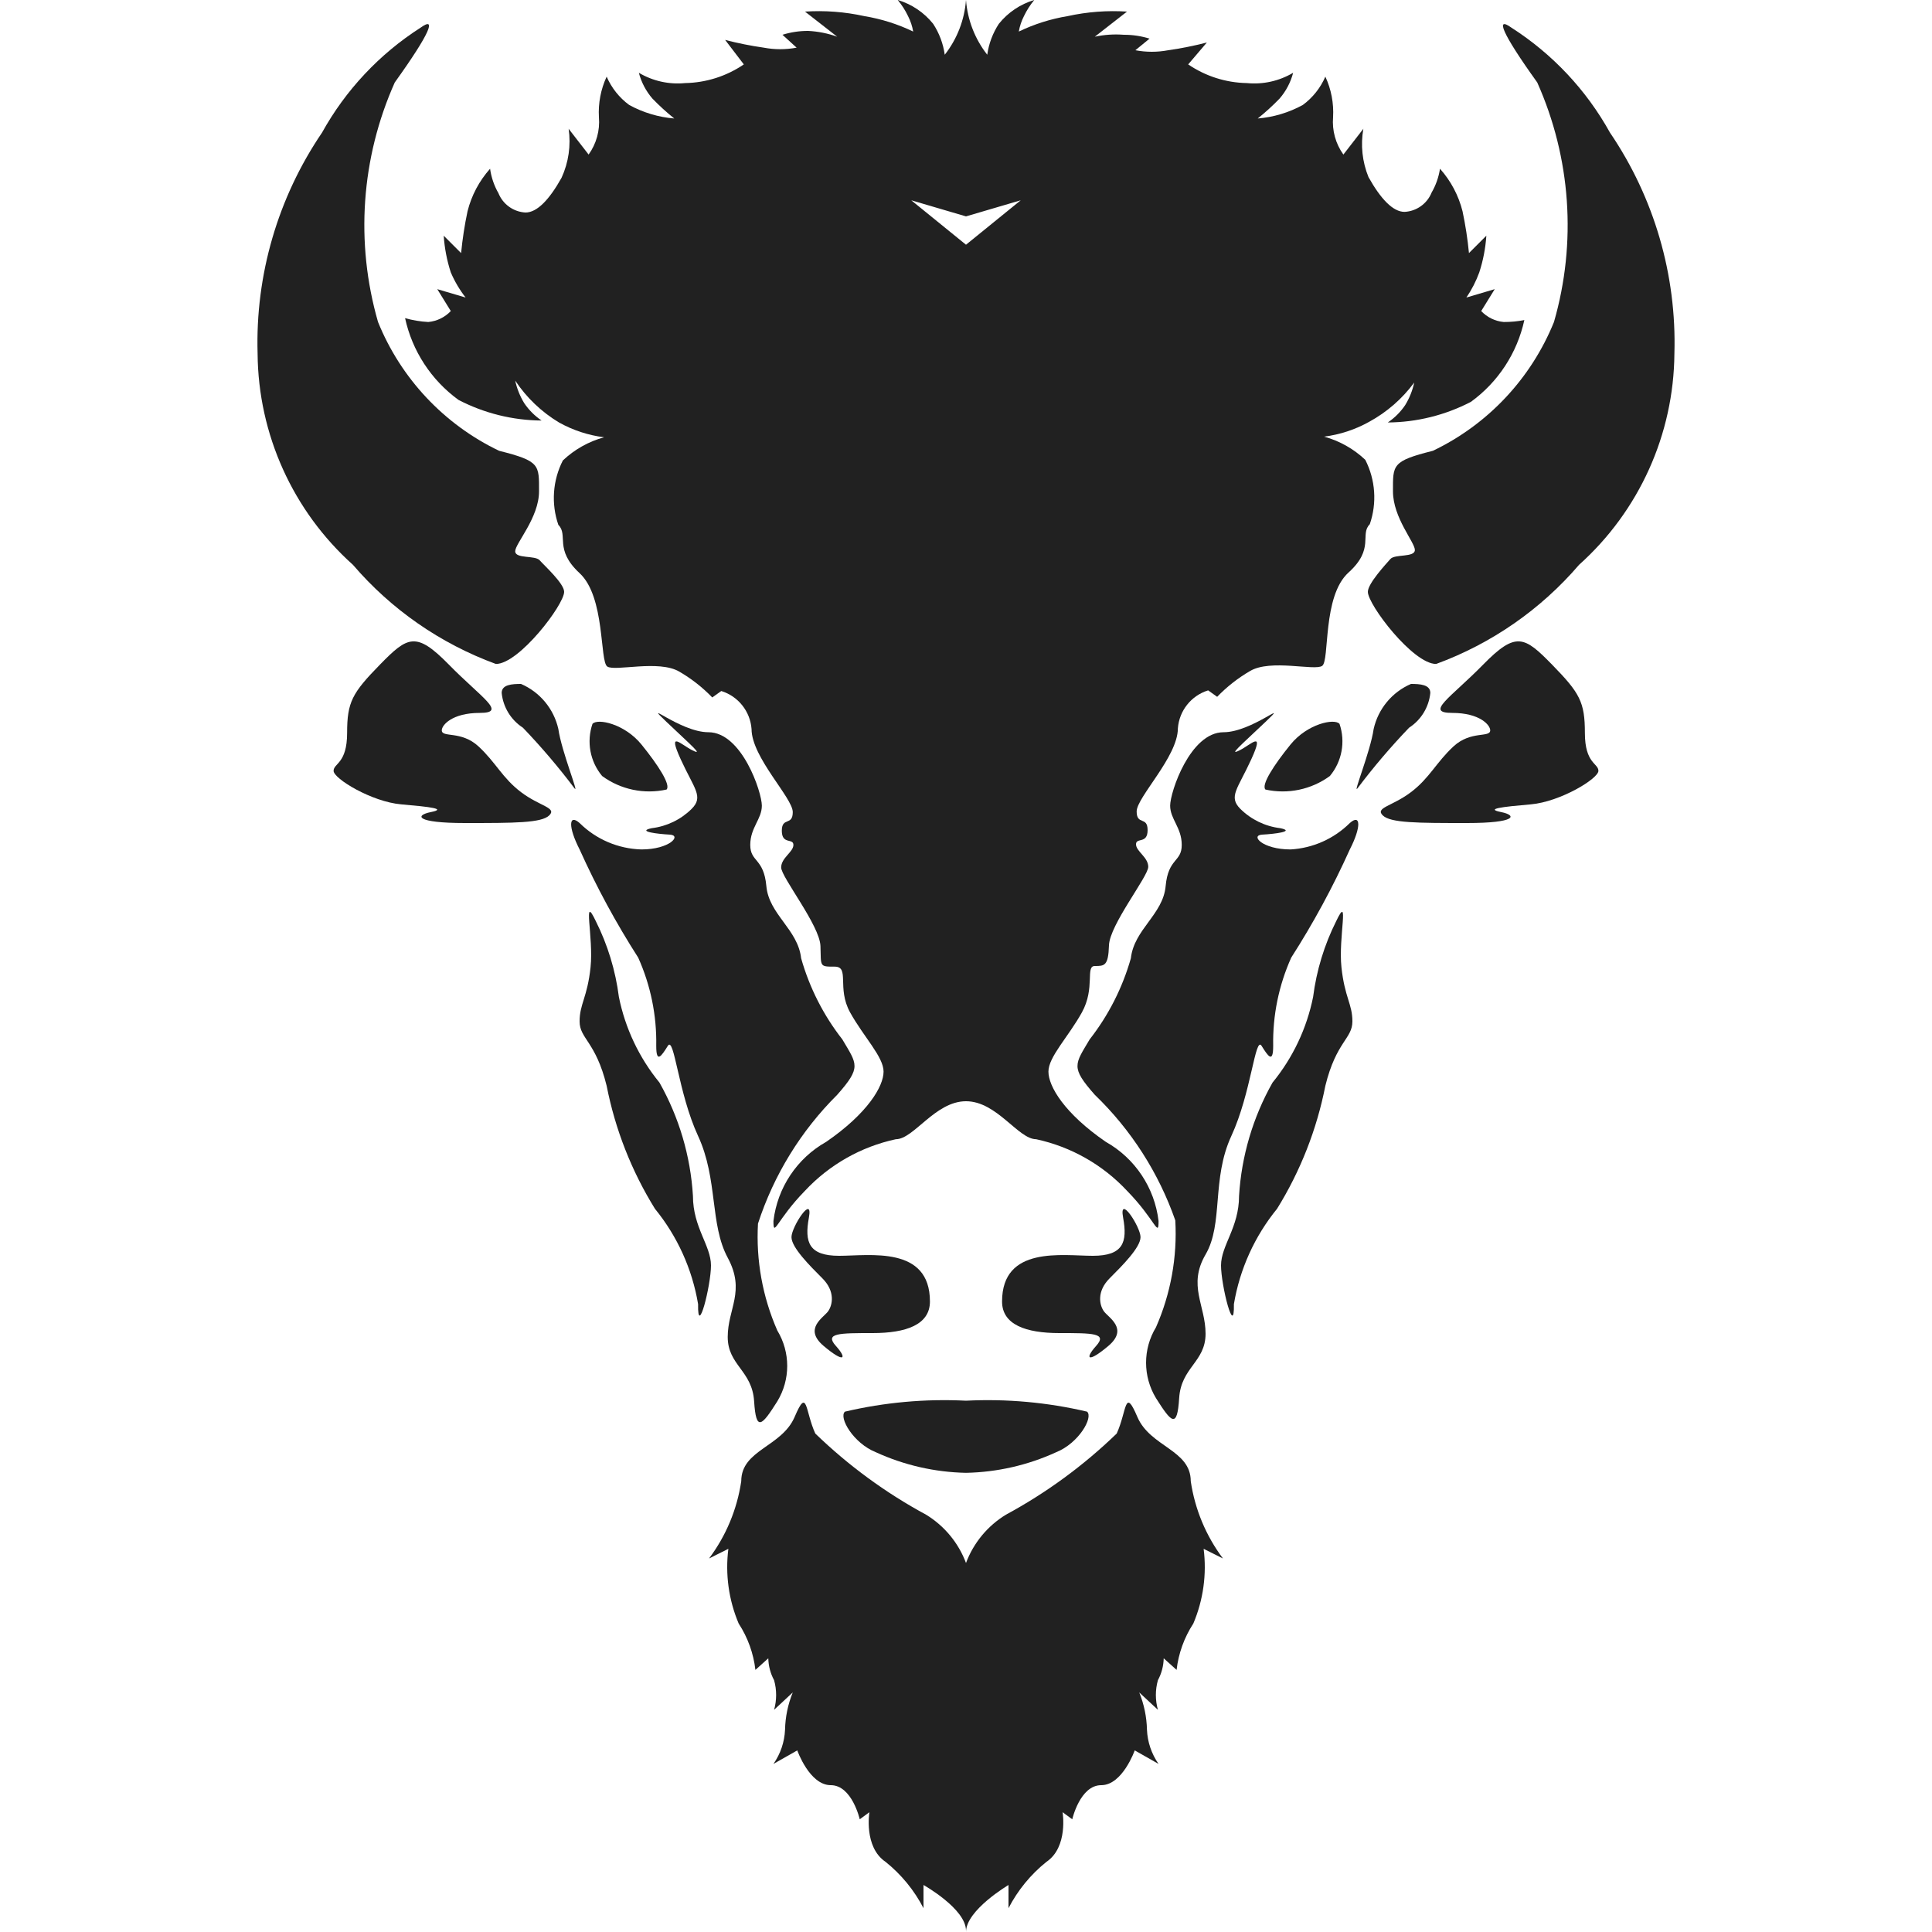
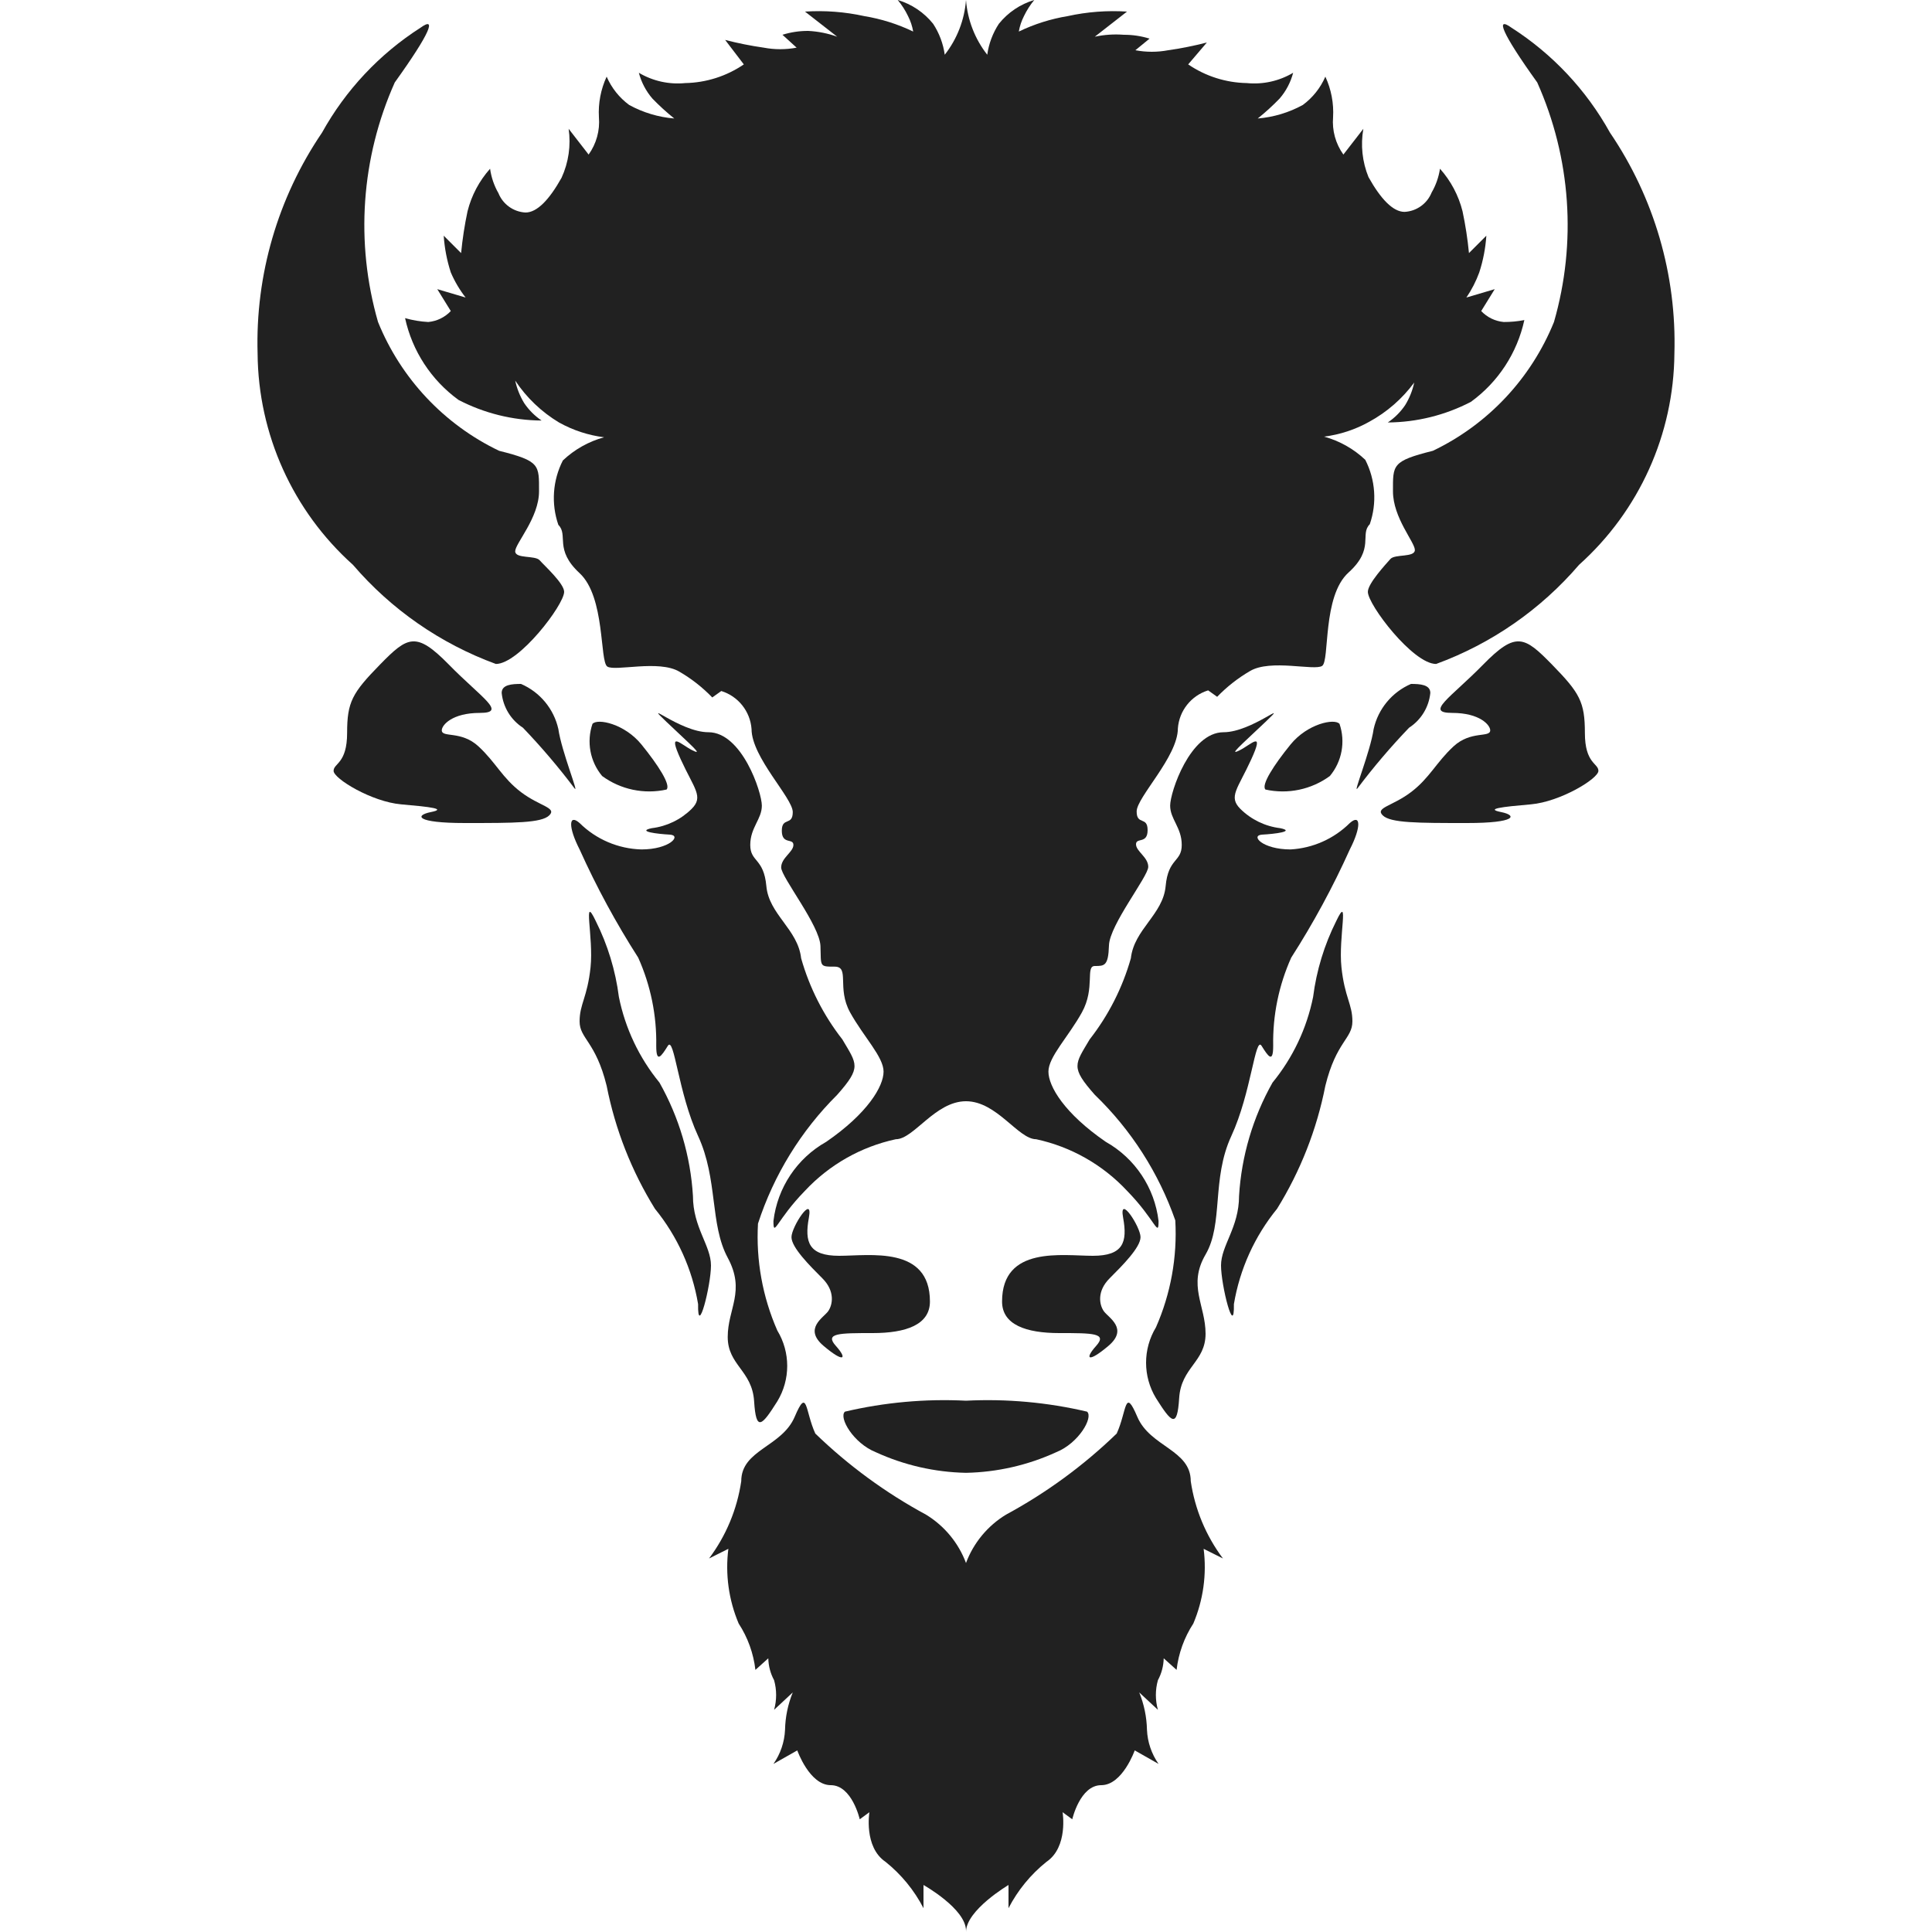
<svg xmlns="http://www.w3.org/2000/svg" viewBox="0 0 30 30">
-   <path d="M15.56,20.21c0,.36.37.49.89.49s.75,0,.57.2-.13.27.19,0,0-.44-.07-.54-.11-.31.09-.51.48-.48.48-.64-.34-.68-.27-.3,0,.59-.47.59S15.56,19.34,15.56,20.21Z" transform="translate(0)" fill="#212121" />
-   <path d="M15,21.75a6.74,6.74,0,0,1,1.88.17c.1.09-.13.49-.48.63a3.53,3.53,0,0,1-1.4.32Z" transform="translate(0)" fill="#212121" />
-   <path d="M19.65,12.26a1.24,1.24,0,0,0,1-.21.84.84,0,0,0,.15-.81c-.08-.09-.5,0-.76.32S19.58,12.19,19.65,12.26Z" transform="translate(0)" fill="#212121" />
-   <path d="M21.08,12.24a10.43,10.43,0,0,1,.8-.94.73.73,0,0,0,.33-.54c0-.13-.16-.14-.3-.14a1,1,0,0,0-.58.7C21.28,11.67,21,12.35,21.08,12.24Z" transform="translate(0)" fill="#212121" />
-   <path d="M23.14,11.34c0,.12-.3,0-.57.25s-.37.49-.66.71-.56.24-.44.36.54.12,1.31.12.78-.12.53-.17,0-.08.46-.12,1.05-.4,1.05-.52-.21-.11-.21-.59-.08-.62-.51-1.06-.56-.52-1.07,0-.91.75-.48.75S23.14,11.26,23.14,11.34Z" transform="translate(0)" fill="#212121" />
-   <path d="M21.24,9.19c0,.2.7,1.12,1.06,1.12a5.35,5.35,0,0,0,2.22-1.54A4.45,4.45,0,0,0,26,5.49a5.8,5.8,0,0,0-1-3.43A4.56,4.56,0,0,0,23.47.43c-.25-.18-.16.07.4.85A5.43,5.43,0,0,1,24.13,5,3.8,3.8,0,0,1,22.25,7c-.64.16-.62.22-.62.63s.34.79.34.91-.31.06-.38.14S21.24,9.06,21.24,9.19Z" transform="translate(0)" fill="#212121" />
-   <path d="M19.16,20.25a3.17,3.17,0,0,1,.67-1.48,5.71,5.71,0,0,0,.75-1.91c.17-.69.42-.73.42-1s-.12-.37-.17-.84.13-1.16-.08-.72a3.66,3.66,0,0,0-.36,1.18,3.05,3.05,0,0,1-.63,1.33,4.08,4.08,0,0,0-.52,1.76c0,.49-.28.77-.28,1.08S19.17,20.79,19.16,20.25Z" transform="translate(0)" fill="#212121" />
-   <path d="M19,11.37c.44,0,1.05-.54.65-.16s-.58.53-.4.44.39-.32.18.14-.36.58-.17.77a1.06,1.06,0,0,0,.62.3c.24.05-.09.09-.28.1s0,.23.44.23a1.42,1.42,0,0,0,.92-.41c.17-.15.18.06,0,.41a13,13,0,0,1-.91,1.68,3.2,3.2,0,0,0-.28,1.37c0,.28-.08.16-.18,0s-.16.73-.47,1.4S19,19,18.72,19.48s0,.79,0,1.23-.38.52-.41,1-.12.38-.36,0a1.06,1.06,0,0,1,0-1.1,3.62,3.62,0,0,0,.3-1.66A5,5,0,0,0,17,17c-.38-.43-.31-.47-.08-.86a3.67,3.67,0,0,0,.64-1.26c.05-.45.5-.68.54-1.12s.25-.37.25-.64-.18-.4-.18-.61S18.48,11.37,19,11.37Z" transform="translate(0)" fill="#212121" />
-   <path d="M15,24.27a1.49,1.49,0,0,1,.62-.75,7.82,7.82,0,0,0,1.72-1.26c.16-.35.12-.73.32-.26s.83.51.83,1a2.64,2.64,0,0,0,.5,1.2l-.3-.15a2.25,2.25,0,0,1-.16,1.16,1.67,1.67,0,0,0-.26.72l-.2-.18a.75.75,0,0,1-.09.34.85.85,0,0,0,0,.46l-.29-.27a1.63,1.63,0,0,1,.12.58,1,1,0,0,0,.18.53l-.37-.21s-.19.54-.52.54-.45.53-.45.53l-.15-.11s.09.54-.25.77a2.24,2.24,0,0,0-.59.72l0-.36S15,29.66,15,30Z" transform="translate(0)" fill="#212121" />
-   <path d="M23.35,5A.55.55,0,0,1,23,4.83l.21-.34-.44.13a1.77,1.77,0,0,0,.2-.39,2.35,2.35,0,0,0,.11-.57l-.27.27a5.8,5.8,0,0,0-.1-.65,1.56,1.56,0,0,0-.35-.66,1.05,1.05,0,0,1-.13.37.48.48,0,0,1-.42.3c-.18,0-.37-.2-.56-.54A1.36,1.36,0,0,1,21.17,2l-.31.4a.87.87,0,0,1-.16-.58,1.32,1.32,0,0,0-.12-.63,1.08,1.08,0,0,1-.35.44,1.76,1.76,0,0,1-.7.21,3.59,3.59,0,0,0,.34-.31,1,1,0,0,0,.21-.4,1.18,1.18,0,0,1-.72.16A1.67,1.67,0,0,1,18.45,1l.29-.34a5.5,5.5,0,0,1-.6.12,1.37,1.37,0,0,1-.51,0l.22-.18a1.32,1.32,0,0,0-.4-.06A1.57,1.57,0,0,0,17,.57l.5-.39a3.3,3.3,0,0,0-.92.07,2.8,2.8,0,0,0-.76.24.84.84,0,0,1,.08-.24A1.2,1.2,0,0,1,16.06,0a1.11,1.11,0,0,0-.55.37,1.17,1.17,0,0,0-.18.48A1.57,1.57,0,0,1,15,0V3.36l.85-.25L15,3.8V17.1c.48,0,.81.59,1.09.59a2.71,2.71,0,0,1,1.41.8c.44.45.49.74.49.47a1.63,1.63,0,0,0-.82-1.23c-.64-.44-.89-.86-.89-1.09s.31-.54.52-.92S16.85,15,17,15s.21,0,.22-.32.61-1.07.61-1.22-.19-.24-.19-.35.18,0,.18-.22-.17-.07-.17-.29.64-.85.64-1.29a.67.67,0,0,1,.47-.59l.14.1a2.36,2.36,0,0,1,.51-.4c.32-.19,1,0,1.12-.08s0-1.08.41-1.45.17-.59.33-.75a1.28,1.28,0,0,0-.07-1,1.51,1.51,0,0,0-.64-.36,1.93,1.93,0,0,0,.7-.23,2.14,2.14,0,0,0,.7-.61,1.13,1.13,0,0,1-.14.35,1,1,0,0,1-.27.27,2.84,2.84,0,0,0,1.29-.32,2.13,2.13,0,0,0,.83-1.27A1.64,1.64,0,0,1,23.35,5Z" transform="translate(0)" fill="#212121" />
-   <path d="M14.44,20.21c0,.36-.37.49-.89.49s-.75,0-.57.2.13.27-.19,0,0-.44.07-.54.11-.31-.09-.51-.48-.48-.48-.64.34-.68.27-.3,0,.59.47.59S14.44,19.34,14.44,20.21Z" transform="translate(0)" fill="#212121" />
-   <path d="M15,21.75a6.74,6.74,0,0,0-1.88.17c-.1.09.13.49.48.63a3.53,3.53,0,0,0,1.4.32Z" transform="translate(0)" fill="#212121" />
-   <path d="M10.35,12.26a1.24,1.24,0,0,1-1-.21.84.84,0,0,1-.15-.81c.08-.09.5,0,.76.32S10.42,12.19,10.35,12.26Z" transform="translate(0)" fill="#212121" />
-   <path d="M8.92,12.24a10.43,10.43,0,0,0-.8-.94.73.73,0,0,1-.33-.54c0-.13.16-.14.3-.14a1,1,0,0,1,.58.7C8.72,11.67,9,12.35,8.92,12.24Z" transform="translate(0)" fill="#212121" />
-   <path d="M6.86,11.34c0,.12.3,0,.57.25s.37.49.66.71.56.24.44.36-.54.12-1.31.12-.78-.12-.53-.17,0-.08-.46-.12-1.05-.4-1.05-.52.21-.11.21-.59.08-.62.51-1.06.56-.52,1.07,0,.91.75.48.75S6.86,11.26,6.86,11.34Z" transform="translate(0)" fill="#212121" />
-   <path d="M8.76,9.19c0,.2-.7,1.12-1.06,1.12A5.35,5.35,0,0,1,5.48,8.77,4.45,4.45,0,0,1,4,5.49,5.8,5.8,0,0,1,5,2.06,4.56,4.56,0,0,1,6.53.43c.25-.18.16.07-.4.85A5.43,5.43,0,0,0,5.87,5,3.8,3.8,0,0,0,7.75,7c.64.16.62.22.62.63S8,8.44,8,8.56s.31.06.38.14S8.76,9.06,8.76,9.19Z" transform="translate(0)" fill="#212121" />
-   <path d="M10.84,20.25a3.17,3.17,0,0,0-.67-1.48,5.71,5.71,0,0,1-.75-1.91c-.17-.69-.42-.73-.42-1s.12-.37.17-.84-.13-1.16.08-.72a3.66,3.66,0,0,1,.36,1.18,3.05,3.05,0,0,0,.63,1.33,4.08,4.08,0,0,1,.52,1.76c0,.49.28.77.28,1.08S10.83,20.79,10.84,20.25Z" transform="translate(0)" fill="#212121" />
-   <path d="M11,11.37c-.44,0-1.05-.54-.65-.16s.58.53.4.44-.39-.32-.18.14.36.58.17.77a1.06,1.06,0,0,1-.62.3c-.24.05.09.09.28.1s0,.23-.44.23A1.42,1.42,0,0,1,9,12.78c-.17-.15-.18.06,0,.41a13,13,0,0,0,.91,1.68,3.2,3.2,0,0,1,.28,1.37c0,.28.08.16.18,0s.16.73.47,1.4.18,1.37.46,1.89,0,.79,0,1.23.38.52.41,1,.12.38.36,0a1.06,1.06,0,0,0,0-1.1,3.62,3.62,0,0,1-.3-1.66A5,5,0,0,1,13,17c.38-.43.31-.47.08-.86a3.67,3.67,0,0,1-.64-1.26c-.05-.45-.5-.68-.54-1.12s-.25-.37-.25-.64.18-.4.18-.61S11.52,11.37,11,11.37Z" transform="translate(0)" fill="#212121" />
-   <path d="M15,24.27a1.49,1.49,0,0,0-.62-.75,7.82,7.82,0,0,1-1.72-1.26c-.16-.35-.12-.73-.32-.26s-.83.51-.83,1a2.64,2.64,0,0,1-.5,1.2l.3-.15a2.25,2.25,0,0,0,.16,1.16,1.67,1.67,0,0,1,.26.72l.2-.18a.75.75,0,0,0,.09.34.85.85,0,0,1,0,.46l.29-.27a1.63,1.63,0,0,0-.12.58,1,1,0,0,1-.18.53l.37-.21s.19.54.52.54.45.53.45.53l.15-.11s-.09.54.25.77a2.24,2.24,0,0,1,.59.72l0-.36s.66.37.66.71Z" transform="translate(0)" fill="#212121" />
-   <path d="M6.65,5A.55.55,0,0,0,7,4.83l-.21-.34.44.13A1.77,1.77,0,0,1,7,4.23a2.35,2.35,0,0,1-.11-.57l.27.27a5.8,5.8,0,0,1,.1-.65,1.56,1.56,0,0,1,.35-.66A1.05,1.05,0,0,0,7.74,3a.48.48,0,0,0,.42.3c.18,0,.37-.2.56-.54A1.36,1.36,0,0,0,8.83,2l.31.4a.87.87,0,0,0,.16-.58,1.32,1.32,0,0,1,.12-.63,1.08,1.08,0,0,0,.35.44,1.76,1.76,0,0,0,.7.21,3.59,3.59,0,0,1-.34-.31,1,1,0,0,1-.21-.4,1.18,1.18,0,0,0,.72.16A1.67,1.67,0,0,0,11.55,1L11.26.62a5.5,5.5,0,0,0,.6.12,1.37,1.37,0,0,0,.51,0L12.15.54a1.32,1.32,0,0,1,.4-.06A1.57,1.57,0,0,1,13,.57l-.5-.39a3.3,3.3,0,0,1,.92.07,2.8,2.8,0,0,1,.76.24.84.84,0,0,0-.08-.24A1.2,1.2,0,0,0,13.94,0a1.11,1.11,0,0,1,.55.37,1.17,1.17,0,0,1,.18.48A1.57,1.57,0,0,0,15,0V3.36l-.85-.25L15,3.8V17.1c-.48,0-.81.59-1.09.59a2.71,2.71,0,0,0-1.41.8c-.44.45-.49.74-.49.47a1.63,1.63,0,0,1,.82-1.23c.64-.44.89-.86.89-1.09s-.31-.54-.52-.92,0-.71-.24-.71-.21,0-.22-.32-.61-1.07-.61-1.22.19-.24.19-.35-.18,0-.18-.22.17-.07.17-.29-.64-.85-.64-1.29a.67.67,0,0,0-.47-.59l-.14.1a2.36,2.36,0,0,0-.51-.4c-.32-.19-1,0-1.12-.08S9.4,9.27,9,8.9s-.17-.59-.33-.75a1.28,1.28,0,0,1,.07-1,1.51,1.51,0,0,1,.64-.36,1.93,1.93,0,0,1-.7-.23A2.14,2.14,0,0,1,8,5.91a1.13,1.13,0,0,0,.14.35,1,1,0,0,0,.27.27,2.84,2.84,0,0,1-1.29-.32,2.13,2.13,0,0,1-.83-1.27A1.64,1.64,0,0,0,6.65,5Z" transform="translate(0)" fill="#212121" />
-   <rect width="30" height="30" fill="none" />
+   <g id="plainsbison">
+     <g id="right">
+       <path d="M15.56,20.21c0,.36.37.49.89.49s.75,0,.57.2-.13.27.19,0,0-.44-.07-.54-.11-.31.09-.51.48-.48.48-.64-.34-.68-.27-.3,0,.59-.47.59S15.56,19.34,15.56,20.21Z" transform="translate(0)" fill="#212121" />
+       <path d="M15,21.75a6.74,6.74,0,0,1,1.88.17c.1.09-.13.49-.48.63a3.53,3.53,0,0,1-1.4.32Z" transform="translate(0)" fill="#212121" />
+       <path d="M19.65,12.26a1.24,1.24,0,0,0,1-.21.84.84,0,0,0,.15-.81c-.08-.09-.5,0-.76.32S19.58,12.19,19.65,12.26Z" transform="translate(0)" fill="#212121" />
+       <path d="M21.08,12.24a10.43,10.43,0,0,1,.8-.94.73.73,0,0,0,.33-.54c0-.13-.16-.14-.3-.14a1,1,0,0,0-.58.7C21.28,11.67,21,12.35,21.08,12.24Z" transform="translate(0)" fill="#212121" />
+       <path d="M23.14,11.34c0,.12-.3,0-.57.25s-.37.49-.66.71-.56.24-.44.36.54.12,1.31.12.78-.12.53-.17,0-.08.46-.12,1.05-.4,1.05-.52-.21-.11-.21-.59-.08-.62-.51-1.06-.56-.52-1.07,0-.91.75-.48.75S23.14,11.26,23.14,11.34Z" transform="translate(0)" fill="#212121" />
+       <path d="M21.24,9.19c0,.2.7,1.12,1.06,1.12a5.35,5.35,0,0,0,2.22-1.54A4.45,4.45,0,0,0,26,5.49a5.8,5.8,0,0,0-1-3.43A4.56,4.56,0,0,0,23.47.43c-.25-.18-.16.07.4.85A5.43,5.43,0,0,1,24.13,5,3.8,3.8,0,0,1,22.25,7c-.64.16-.62.22-.62.63s.34.79.34.91-.31.06-.38.14S21.24,9.06,21.24,9.19Z" transform="translate(0)" fill="#212121" />
+       <path d="M19.16,20.25a3.17,3.17,0,0,1,.67-1.48,5.71,5.71,0,0,0,.75-1.91c.17-.69.42-.73.42-1s-.12-.37-.17-.84.13-1.16-.08-.72a3.66,3.66,0,0,0-.36,1.18,3.05,3.05,0,0,1-.63,1.33,4.08,4.08,0,0,0-.52,1.76c0,.49-.28.77-.28,1.08S19.17,20.79,19.16,20.25Z" transform="translate(0)" fill="#212121" />
+       <path d="M19,11.37c.44,0,1.05-.54.65-.16s-.58.53-.4.44.39-.32.18.14-.36.58-.17.77a1.06,1.06,0,0,0,.62.3c.24.05-.09.09-.28.1s0,.23.44.23a1.42,1.42,0,0,0,.92-.41c.17-.15.18.06,0,.41a13,13,0,0,1-.91,1.68,3.2,3.2,0,0,0-.28,1.37c0,.28-.08.16-.18,0s-.16.73-.47,1.4S19,19,18.72,19.48s0,.79,0,1.23-.38.52-.41,1-.12.38-.36,0a1.06,1.06,0,0,1,0-1.1,3.62,3.62,0,0,0,.3-1.66A5,5,0,0,0,17,17c-.38-.43-.31-.47-.08-.86a3.67,3.67,0,0,0,.64-1.26c.05-.45.5-.68.54-1.12s.25-.37.25-.64-.18-.4-.18-.61S18.48,11.37,19,11.37Z" transform="translate(0)" fill="#212121" />
+       <path d="M15,24.27a1.49,1.49,0,0,1,.62-.75,7.82,7.82,0,0,0,1.72-1.26c.16-.35.12-.73.32-.26s.83.51.83,1a2.64,2.64,0,0,0,.5,1.2l-.3-.15a2.25,2.25,0,0,1-.16,1.16,1.67,1.67,0,0,0-.26.72l-.2-.18a.75.75,0,0,1-.09.34.85.85,0,0,0,0,.46l-.29-.27a1.63,1.63,0,0,1,.12.58,1,1,0,0,0,.18.53l-.37-.21s-.19.54-.52.54-.45.53-.45.53l-.15-.11s.09.54-.25.77a2.24,2.24,0,0,0-.59.72l0-.36S15,29.66,15,30Z" transform="translate(0)" fill="#212121" />
+       <path d="M23.35,5A.55.55,0,0,1,23,4.83l.21-.34-.44.13a1.77,1.77,0,0,0,.2-.39,2.35,2.35,0,0,0,.11-.57l-.27.27a5.8,5.8,0,0,0-.1-.65,1.56,1.56,0,0,0-.35-.66,1.05,1.05,0,0,1-.13.37.48.48,0,0,1-.42.3c-.18,0-.37-.2-.56-.54A1.36,1.36,0,0,1,21.17,2l-.31.4a.87.87,0,0,1-.16-.58,1.32,1.32,0,0,0-.12-.63,1.08,1.08,0,0,1-.35.44,1.76,1.76,0,0,1-.7.21,3.59,3.59,0,0,0,.34-.31,1,1,0,0,0,.21-.4,1.18,1.18,0,0,1-.72.16A1.67,1.67,0,0,1,18.45,1l.29-.34a5.5,5.5,0,0,1-.6.12,1.37,1.37,0,0,1-.51,0l.22-.18a1.32,1.32,0,0,0-.4-.06A1.57,1.57,0,0,0,17,.57l.5-.39a3.3,3.3,0,0,0-.92.07,2.8,2.8,0,0,0-.76.24.84.84,0,0,1,.08-.24A1.2,1.2,0,0,1,16.06,0a1.11,1.11,0,0,0-.55.37,1.17,1.17,0,0,0-.18.48A1.57,1.57,0,0,1,15,0V17.1c.48,0,.81.59,1.09.59a2.71,2.71,0,0,1,1.41.8c.44.45.49.74.49.47a1.63,1.63,0,0,0-.82-1.23c-.64-.44-.89-.86-.89-1.09s.31-.54.52-.92S16.85,15,17,15s.21,0,.22-.32.61-1.07.61-1.22-.19-.24-.19-.35.18,0,.18-.22-.17-.07-.17-.29.64-.85.64-1.29a.67.67,0,0,1,.47-.59l.14.1a2.36,2.36,0,0,1,.51-.4c.32-.19,1,0,1.12-.08s0-1.08.41-1.45.17-.59.33-.75a1.28,1.28,0,0,0-.07-1,1.51,1.51,0,0,0-.64-.36,1.93,1.93,0,0,0,.7-.23,2.14,2.14,0,0,0,.7-.61,1.13,1.13,0,0,1-.14.35,1,1,0,0,1-.27.27,2.84,2.84,0,0,0,1.29-.32,2.13,2.13,0,0,0,.83-1.27A1.64,1.64,0,0,1,23.35,5Z" transform="translate(0)" fill="#212121" />
+     </g>
+     <g id="left">
+       <path d="M14.44,20.21c0,.36-.37.49-.89.49s-.75,0-.57.2.13.27-.19,0,0-.44.07-.54.11-.31-.09-.51-.48-.48-.48-.64.34-.68.27-.3,0,.59.47.59S14.44,19.34,14.44,20.21Z" transform="translate(0)" fill="#212121" />
+       <path d="M15,21.75a6.74,6.74,0,0,0-1.88.17c-.1.09.13.49.48.63a3.53,3.53,0,0,0,1.4.32Z" transform="translate(0)" fill="#212121" />
+       <path d="M10.35,12.26a1.24,1.24,0,0,1-1-.21.84.84,0,0,1-.15-.81c.08-.09.5,0,.76.32S10.42,12.19,10.35,12.26Z" transform="translate(0)" fill="#212121" />
+       <path d="M8.92,12.24a10.43,10.43,0,0,0-.8-.94.73.73,0,0,1-.33-.54c0-.13.16-.14.3-.14a1,1,0,0,1,.58.7C8.72,11.67,9,12.35,8.92,12.24Z" transform="translate(0)" fill="#212121" />
+       <path d="M6.86,11.34c0,.12.3,0,.57.25s.37.49.66.71.56.24.44.36-.54.12-1.31.12-.78-.12-.53-.17,0-.08-.46-.12-1.05-.4-1.05-.52.21-.11.21-.59.08-.62.51-1.06.56-.52,1.07,0,.91.75.48.75S6.86,11.26,6.86,11.34Z" transform="translate(0)" fill="#212121" />
+       <path d="M8.76,9.19c0,.2-.7,1.12-1.06,1.12A5.35,5.35,0,0,1,5.48,8.77,4.45,4.45,0,0,1,4,5.49,5.8,5.8,0,0,1,5,2.06,4.56,4.56,0,0,1,6.53.43c.25-.18.16.07-.4.85A5.43,5.43,0,0,0,5.87,5,3.8,3.8,0,0,0,7.75,7c.64.16.62.22.62.63S8,8.44,8,8.56s.31.06.38.14S8.76,9.06,8.76,9.19Z" transform="translate(0)" fill="#212121" />
+       <path d="M10.84,20.25a3.17,3.17,0,0,0-.67-1.48,5.71,5.71,0,0,1-.75-1.91c-.17-.69-.42-.73-.42-1s.12-.37.17-.84-.13-1.16.08-.72a3.66,3.66,0,0,1,.36,1.18,3.05,3.05,0,0,0,.63,1.33,4.08,4.08,0,0,1,.52,1.76c0,.49.28.77.28,1.08S10.83,20.79,10.84,20.25Z" transform="translate(0)" fill="#212121" />
+       <path d="M11,11.37c-.44,0-1.05-.54-.65-.16s.58.53.4.44-.39-.32-.18.14.36.58.17.77a1.06,1.06,0,0,1-.62.3c-.24.05.09.09.28.1s0,.23-.44.23A1.42,1.42,0,0,1,9,12.78c-.17-.15-.18.06,0,.41a13,13,0,0,0,.91,1.68,3.2,3.2,0,0,1,.28,1.37c0,.28.08.16.18,0s.16.73.47,1.4.18,1.37.46,1.89,0,.79,0,1.23.38.52.41,1,.12.38.36,0a1.06,1.06,0,0,0,0-1.1,3.62,3.62,0,0,1-.3-1.66A5,5,0,0,1,13,17c.38-.43.31-.47.08-.86a3.67,3.67,0,0,1-.64-1.26c-.05-.45-.5-.68-.54-1.12s-.25-.37-.25-.64.18-.4.18-.61S11.52,11.37,11,11.37Z" transform="translate(0)" fill="#212121" />
+       <path d="M15,24.27a1.49,1.49,0,0,0-.62-.75,7.82,7.82,0,0,1-1.72-1.26c-.16-.35-.12-.73-.32-.26s-.83.51-.83,1a2.64,2.64,0,0,1-.5,1.2l.3-.15a2.25,2.25,0,0,0,.16,1.16,1.67,1.67,0,0,1,.26.72l.2-.18a.75.75,0,0,0,.09.34.85.85,0,0,1,0,.46l.29-.27a1.63,1.63,0,0,0-.12.58,1,1,0,0,1-.18.53l.37-.21s.19.54.52.54.45.53.45.53l.15-.11s-.09.54.25.77a2.24,2.24,0,0,1,.59.72l0-.36s.66.37.66.71Z" transform="translate(0)" fill="#212121" />
+       <path d="M6.65,5A.55.55,0,0,0,7,4.83l-.21-.34.44.13A1.77,1.77,0,0,1,7,4.23a2.35,2.35,0,0,1-.11-.57l.27.27a5.8,5.8,0,0,1,.1-.65,1.56,1.56,0,0,1,.35-.66A1.05,1.05,0,0,0,7.74,3a.48.48,0,0,0,.42.3c.18,0,.37-.2.56-.54A1.36,1.36,0,0,0,8.83,2l.31.4a.87.87,0,0,0,.16-.58,1.32,1.32,0,0,1,.12-.63,1.08,1.08,0,0,0,.35.44,1.76,1.76,0,0,0,.7.21,3.59,3.59,0,0,1-.34-.31,1,1,0,0,1-.21-.4,1.18,1.18,0,0,0,.72.16A1.67,1.67,0,0,0,11.55,1L11.26.62a5.5,5.5,0,0,0,.6.12,1.37,1.37,0,0,0,.51,0L12.15.54a1.32,1.32,0,0,1,.4-.06A1.57,1.57,0,0,1,13,.57l-.5-.39a3.3,3.3,0,0,1,.92.07,2.8,2.8,0,0,1,.76.24.84.84,0,0,0-.08-.24A1.2,1.2,0,0,0,13.94,0a1.11,1.11,0,0,1,.55.37,1.17,1.17,0,0,1,.18.48A1.57,1.57,0,0,0,15,0V17.1c-.48,0-.81.59-1.09.59a2.71,2.71,0,0,0-1.41.8c-.44.45-.49.74-.49.47a1.63,1.63,0,0,1,.82-1.23c.64-.44.89-.86.89-1.09s-.31-.54-.52-.92,0-.71-.24-.71-.21,0-.22-.32-.61-1.07-.61-1.22.19-.24.19-.35-.18,0-.18-.22.17-.07.17-.29-.64-.85-.64-1.29a.67.67,0,0,0-.47-.59l-.14.1a2.36,2.36,0,0,0-.51-.4c-.32-.19-1,0-1.12-.08S9.4,9.27,9,8.9s-.17-.59-.33-.75a1.28,1.28,0,0,1,.07-1,1.51,1.51,0,0,1,.64-.36,1.93,1.93,0,0,1-.7-.23A2.14,2.14,0,0,1,8,5.91a1.13,1.13,0,0,0,.14.35,1,1,0,0,0,.27.27,2.84,2.84,0,0,1-1.29-.32,2.13,2.13,0,0,1-.83-1.27A1.64,1.64,0,0,0,6.65,5Z" transform="translate(0)" fill="#212121" />
+     </g>
+   </g>
+   <g id="frame">
+     <rect width="30" height="30" fill="none" />
+   </g>
</svg>
